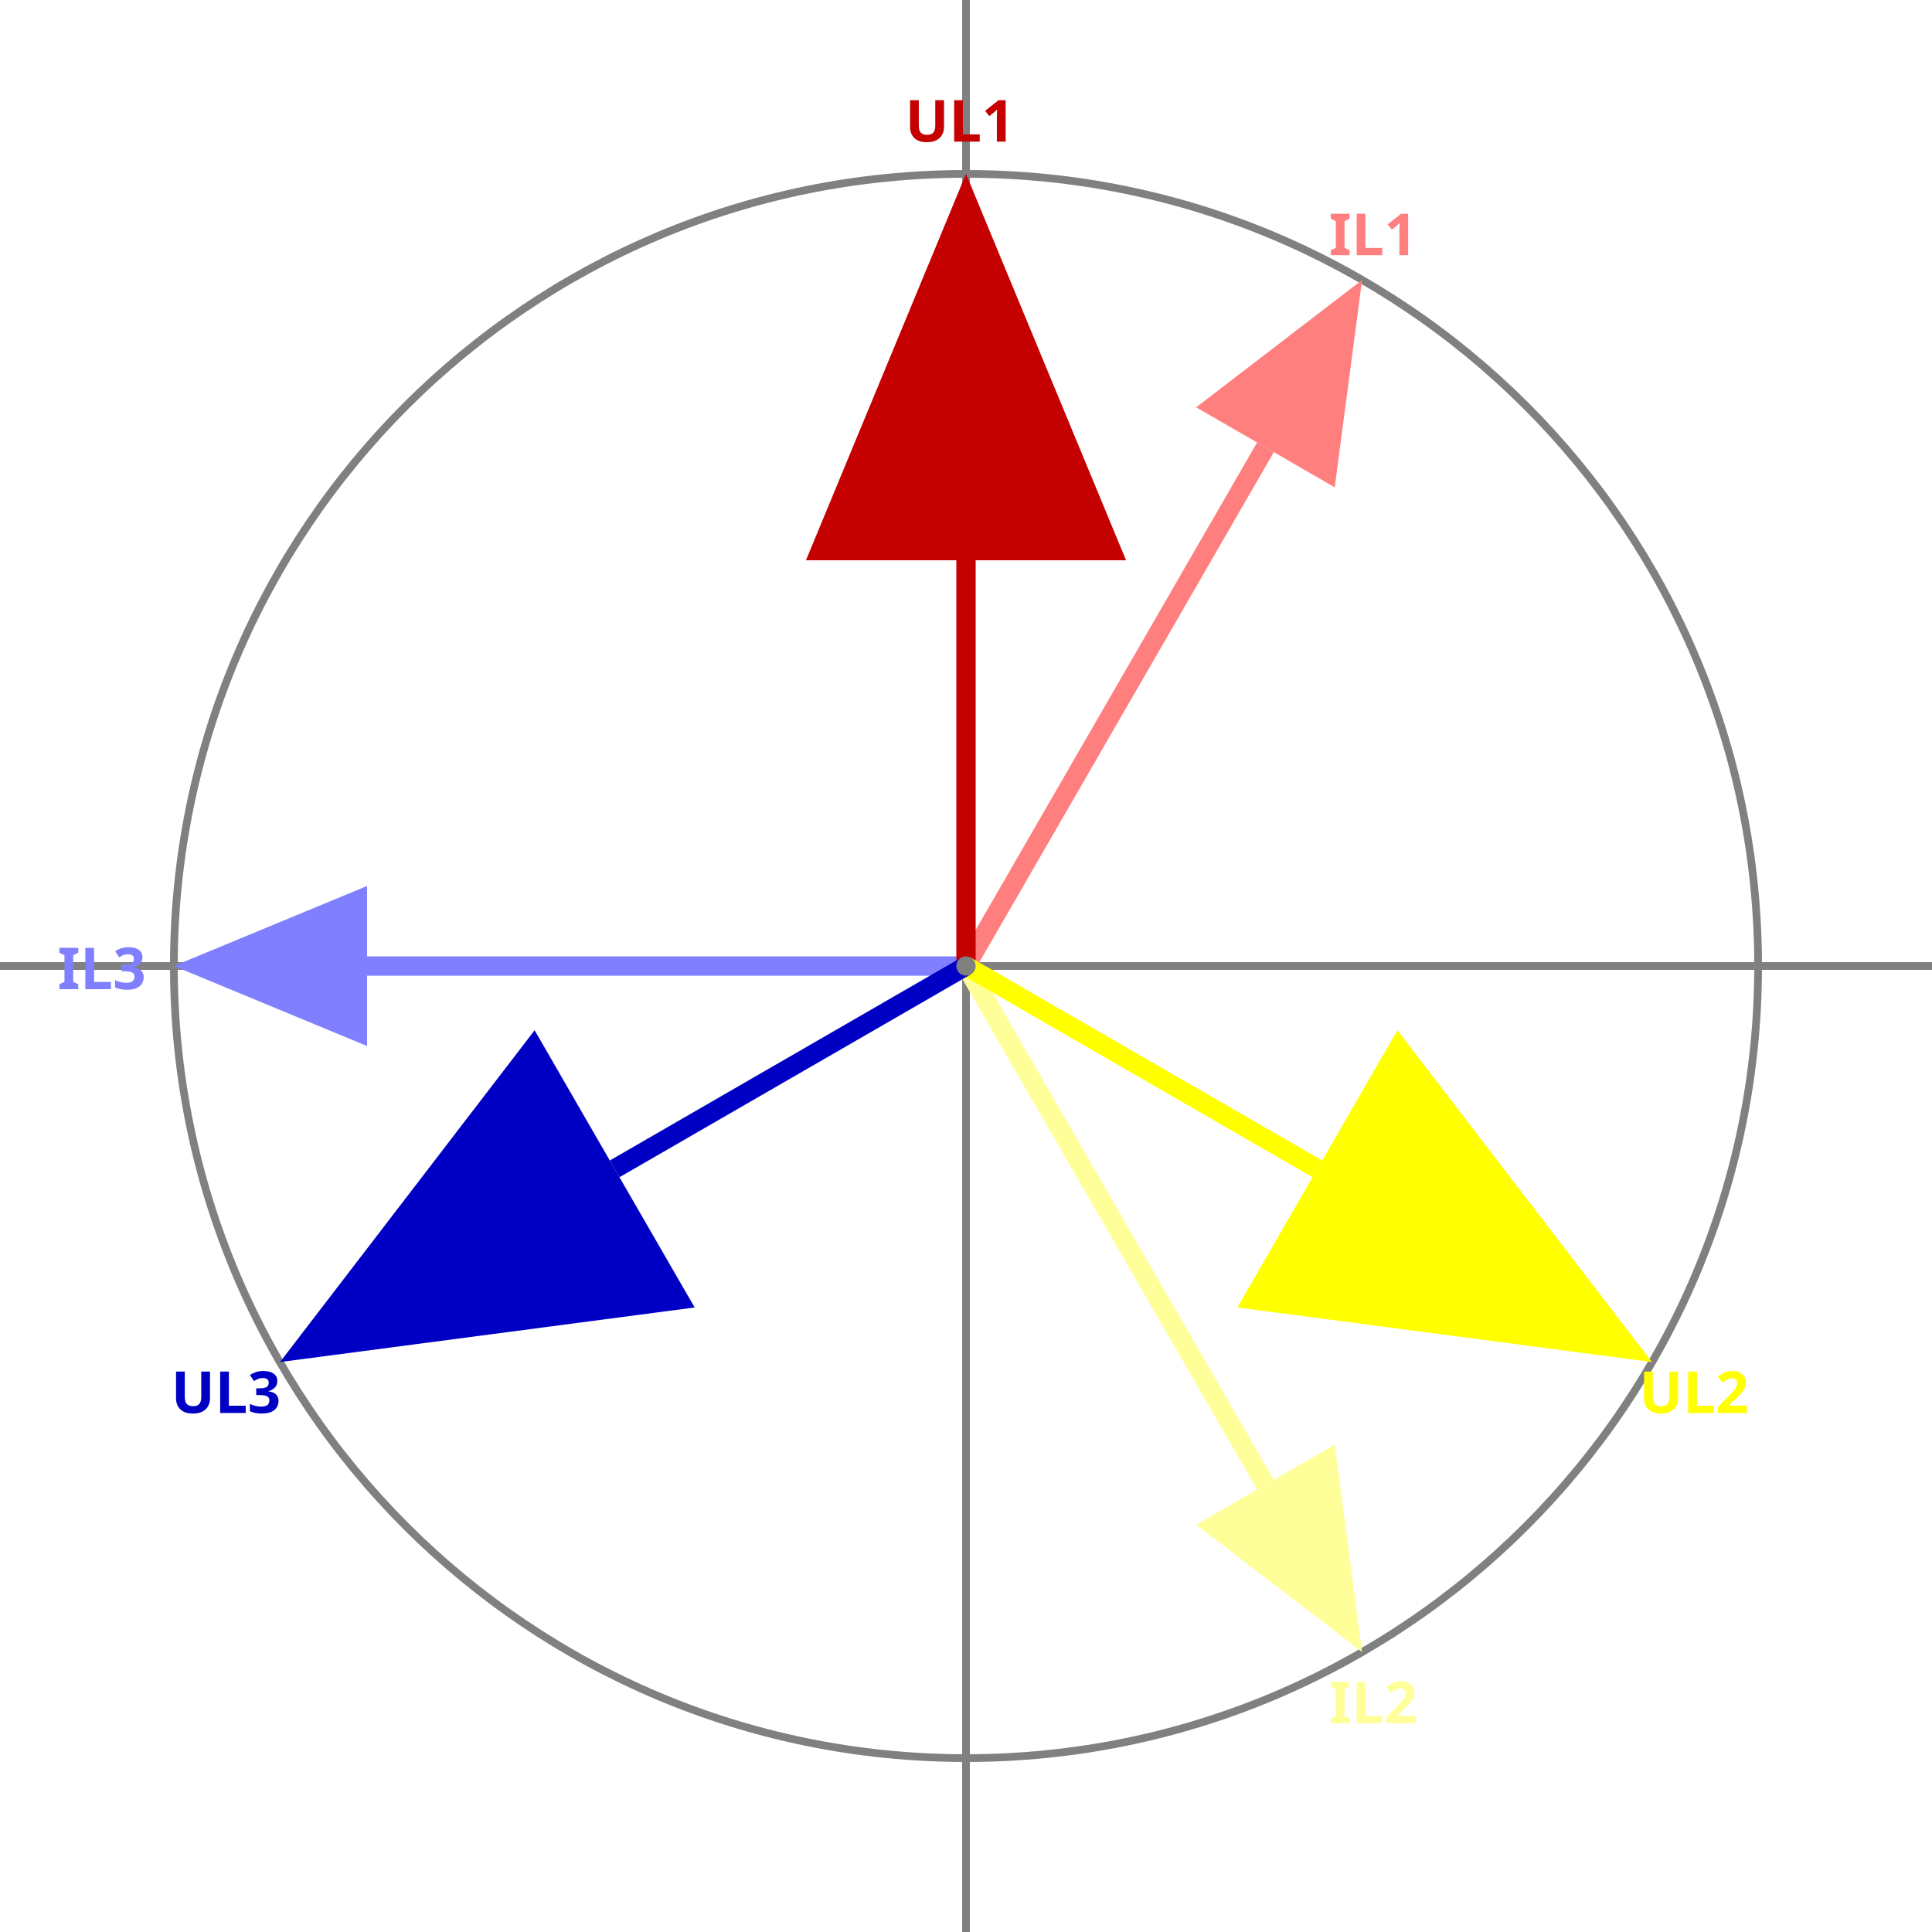
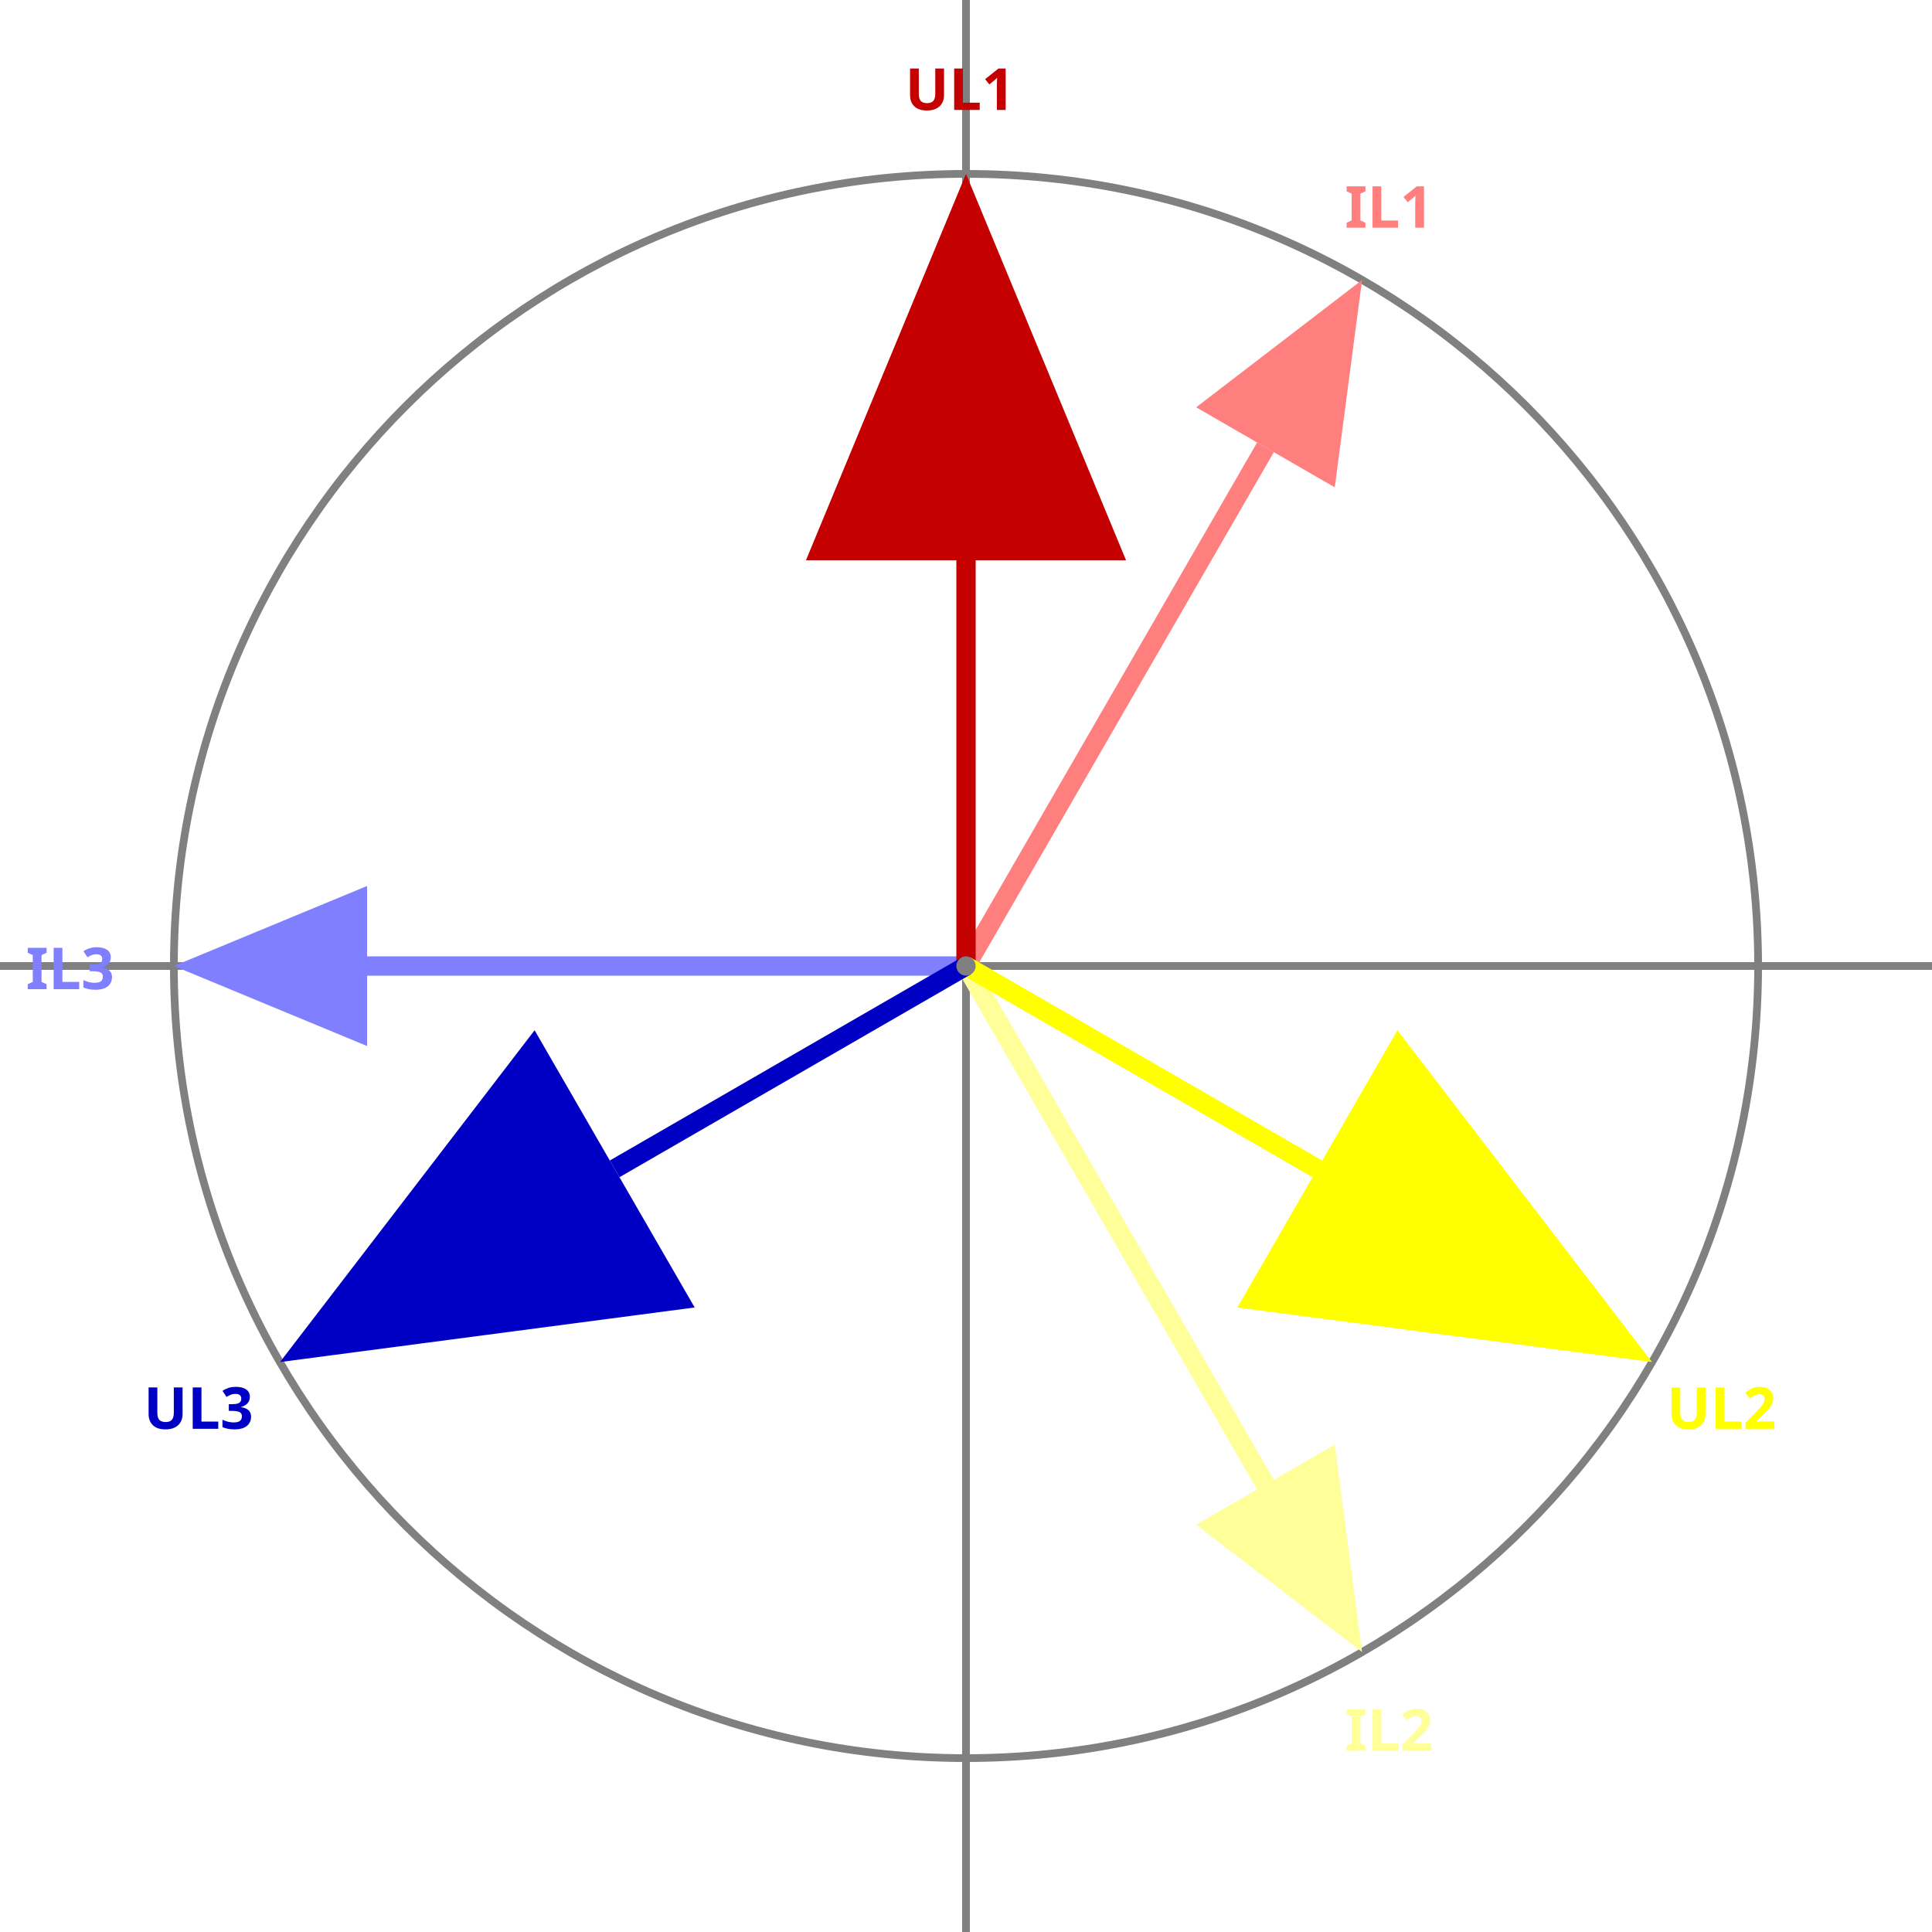
<svg xmlns="http://www.w3.org/2000/svg" width="705.556mm" height="705.556mm" viewBox="0 0 2000 2000" version="1.2" baseProfile="tiny">
  <defs>
</defs>
  <g fill="none" stroke="black" stroke-width="1" fill-rule="evenodd" stroke-linecap="square" stroke-linejoin="bevel">
    <g fill="none" stroke="#808080" stroke-opacity="1" stroke-width="8" stroke-linecap="square" stroke-linejoin="bevel" transform="matrix(1,0,0,1,0,0)" font-family="Sans" font-size="60" font-weight="570" font-style="normal">
      <polyline fill="none" vector-effect="none" points="0,1000 2000,1000 " />
      <polyline fill="none" vector-effect="none" points="1000,0 1000,2000 " />
      <path vector-effect="none" fill-rule="evenodd" d="M1820,1000 C1820,547.127 1452.87,180 1000,180 C547.127,180 180,547.127 180,1000 C180,1452.87 547.127,1820 1000,1820 C1452.87,1820 1820,1452.87 1820,1000 " />
    </g>
    <g fill="none" stroke="#ff7f7f" stroke-opacity="1" stroke-width="20" stroke-linecap="square" stroke-linejoin="bevel" transform="matrix(1,0,0,1,0,0)" font-family="Sans" font-size="60" font-weight="570" font-style="normal">
      <polyline fill="none" vector-effect="none" points="1005,991.34 1305,471.724 " />
    </g>
    <g fill="none" stroke="none" transform="matrix(1,0,0,1,0,0)" font-family="Sans" font-size="60" font-weight="570" font-style="normal">
      <path vector-effect="none" fill-rule="evenodd" d="M1410,289.859 L1381.74,504.486 L1238.26,421.643 L1410,289.859" />
    </g>
    <g fill="#ff7f7f" fill-opacity="1" stroke="none" transform="matrix(1,0,0,1,0,0)" font-family="Sans" font-size="60" font-weight="570" font-style="normal">
      <path vector-effect="none" fill-rule="evenodd" d="M1410,289.859 L1381.74,504.486 L1238.26,421.643" />
    </g>
    <g fill="none" stroke="#ffff99" stroke-opacity="1" stroke-width="20" stroke-linecap="square" stroke-linejoin="bevel" transform="matrix(1,0,0,1,0,0)" font-family="Sans" font-size="60" font-weight="570" font-style="normal">
      <polyline fill="none" vector-effect="none" points="1005,1008.66 1305,1528.28 " />
    </g>
    <g fill="none" stroke="none" transform="matrix(1,0,0,1,0,0)" font-family="Sans" font-size="60" font-weight="570" font-style="normal">
      <path vector-effect="none" fill-rule="evenodd" d="M1410,1710.14 L1238.26,1578.36 L1381.74,1495.51 L1410,1710.14" />
    </g>
    <g fill="#ffff99" fill-opacity="1" stroke="none" transform="matrix(1,0,0,1,0,0)" font-family="Sans" font-size="60" font-weight="570" font-style="normal">
      <path vector-effect="none" fill-rule="evenodd" d="M1410,1710.14 L1238.26,1578.36 L1381.74,1495.51" />
    </g>
    <g fill="none" stroke="#7f7fff" stroke-opacity="1" stroke-width="20" stroke-linecap="square" stroke-linejoin="bevel" transform="matrix(1,0,0,1,0,0)" font-family="Sans" font-size="60" font-weight="570" font-style="normal">
      <polyline fill="none" vector-effect="none" points="990,1000 390,1000 " />
    </g>
    <g fill="none" stroke="none" transform="matrix(1,0,0,1,0,0)" font-family="Sans" font-size="60" font-weight="570" font-style="normal">
      <path vector-effect="none" fill-rule="evenodd" d="M180,1000 L380,917.157 L380,1082.84 L180,1000" />
    </g>
    <g fill="#7f7fff" fill-opacity="1" stroke="none" transform="matrix(1,0,0,1,0,0)" font-family="Sans" font-size="60" font-weight="570" font-style="normal">
      <path vector-effect="none" fill-rule="evenodd" d="M180,1000 L380,917.157 L380,1082.84" />
    </g>
    <g fill="none" stroke="#c40000" stroke-opacity="1" stroke-width="20" stroke-linecap="square" stroke-linejoin="bevel" transform="matrix(1,0,0,1,0,0)" font-family="Sans" font-size="60" font-weight="570" font-style="normal">
      <polyline fill="none" vector-effect="none" points="1000,990 1000,590 " />
    </g>
    <g fill="none" stroke="none" transform="matrix(1,0,0,1,0,0)" font-family="Sans" font-size="60" font-weight="570" font-style="normal">
      <path vector-effect="none" fill-rule="evenodd" d="M1000,180 L1165.69,580 L834.315,580 L1000,180" />
    </g>
    <g fill="#c40000" fill-opacity="1" stroke="none" transform="matrix(1,0,0,1,0,0)" font-family="Sans" font-size="60" font-weight="570" font-style="normal">
      <path vector-effect="none" fill-rule="evenodd" d="M1000,180 L1165.69,580 L834.315,580" />
    </g>
    <g fill="none" stroke="#ffff00" stroke-opacity="1" stroke-width="20" stroke-linecap="square" stroke-linejoin="bevel" transform="matrix(1,0,0,1,0,0)" font-family="Sans" font-size="60" font-weight="570" font-style="normal">
      <polyline fill="none" vector-effect="none" points="1008.66,1005 1355.07,1205 " />
    </g>
    <g fill="none" stroke="none" transform="matrix(1,0,0,1,0,0)" font-family="Sans" font-size="60" font-weight="570" font-style="normal">
      <path vector-effect="none" fill-rule="evenodd" d="M1710.14,1410 L1280.89,1353.49 L1446.57,1066.51 L1710.14,1410" />
    </g>
    <g fill="#ffff00" fill-opacity="1" stroke="none" transform="matrix(1,0,0,1,0,0)" font-family="Sans" font-size="60" font-weight="570" font-style="normal">
      <path vector-effect="none" fill-rule="evenodd" d="M1710.14,1410 L1280.89,1353.49 L1446.57,1066.51" />
    </g>
    <g fill="none" stroke="#0000c4" stroke-opacity="1" stroke-width="20" stroke-linecap="square" stroke-linejoin="bevel" transform="matrix(1,0,0,1,0,0)" font-family="Sans" font-size="60" font-weight="570" font-style="normal">
      <polyline fill="none" vector-effect="none" points="991.34,1005 644.93,1205 " />
    </g>
    <g fill="none" stroke="none" transform="matrix(1,0,0,1,0,0)" font-family="Sans" font-size="60" font-weight="570" font-style="normal">
      <path vector-effect="none" fill-rule="evenodd" d="M289.859,1410 L553.427,1066.51 L719.112,1353.49 L289.859,1410" />
    </g>
    <g fill="#0000c4" fill-opacity="1" stroke="none" transform="matrix(1,0,0,1,0,0)" font-family="Sans" font-size="60" font-weight="570" font-style="normal">
      <path vector-effect="none" fill-rule="evenodd" d="M289.859,1410 L553.427,1066.51 L719.112,1353.49" />
    </g>
    <g fill="none" stroke="#c40000" stroke-opacity="1" stroke-width="1" stroke-linecap="square" stroke-linejoin="bevel" transform="matrix(1,0,0,1,0,0)" font-family="Sans" font-size="60" font-weight="570" font-style="normal">
-       <text fill="#c40000" fill-opacity="1" stroke="none" xml:space="preserve" x="936.984" y="146.6" font-family="Sans" font-size="60" font-weight="570" font-style="normal">UL1</text>
+       <text fill="#c40000" fill-opacity="1" stroke="none" xml:space="preserve" x="936.984" y="113.8" font-family="Sans" font-size="60" font-weight="570" font-style="normal">UL1</text>
    </g>
    <g fill="none" stroke="#ffff00" stroke-opacity="1" stroke-width="1" stroke-linecap="square" stroke-linejoin="bevel" transform="matrix(1,0,0,1,0,0)" font-family="Sans" font-size="60" font-weight="570" font-style="normal">
-       <text fill="#ffff00" fill-opacity="1" stroke="none" xml:space="preserve" x="1696.84" y="1462.7" font-family="Sans" font-size="60" font-weight="570" font-style="normal">UL2</text>
+       <text fill="#ffff00" fill-opacity="1" stroke="none" xml:space="preserve" x="1725.25" y="1479.1" font-family="Sans" font-size="60" font-weight="570" font-style="normal">UL2</text>
    </g>
    <g fill="none" stroke="#0000c4" stroke-opacity="1" stroke-width="1" stroke-linecap="square" stroke-linejoin="bevel" transform="matrix(1,0,0,1,0,0)" font-family="Sans" font-size="60" font-weight="570" font-style="normal">
-       <text fill="#0000c4" fill-opacity="1" stroke="none" xml:space="preserve" x="177.141" y="1462.7" font-family="Sans" font-size="60" font-weight="570" font-style="normal">UL3</text>
+       <text fill="#0000c4" fill-opacity="1" stroke="none" xml:space="preserve" x="148.734" y="1479.1" font-family="Sans" font-size="60" font-weight="570" font-style="normal">UL3</text>
    </g>
    <g fill="none" stroke="#ff7f7f" stroke-opacity="1" stroke-width="1" stroke-linecap="square" stroke-linejoin="bevel" transform="matrix(1,0,0,1,0,0)" font-family="Sans" font-size="60" font-weight="570" font-style="normal">
-       <text fill="#ff7f7f" fill-opacity="1" stroke="none" xml:space="preserve" x="1375.69" y="264.149" font-family="Sans" font-size="60" font-weight="570" font-style="normal">IL1</text>
+       <text fill="#ff7f7f" fill-opacity="1" stroke="none" xml:space="preserve" x="1392.09" y="235.744" font-family="Sans" font-size="60" font-weight="570" font-style="normal">IL1</text>
    </g>
    <g fill="none" stroke="#ffff99" stroke-opacity="1" stroke-width="1" stroke-linecap="square" stroke-linejoin="bevel" transform="matrix(1,0,0,1,0,0)" font-family="Sans" font-size="60" font-weight="570" font-style="normal">
-       <text fill="#ffff99" fill-opacity="1" stroke="none" xml:space="preserve" x="1375.69" y="1783.85" font-family="Sans" font-size="60" font-weight="570" font-style="normal">IL2</text>
+       <text fill="#ffff99" fill-opacity="1" stroke="none" xml:space="preserve" x="1392.09" y="1812.26" font-family="Sans" font-size="60" font-weight="570" font-style="normal">IL2</text>
    </g>
    <g fill="none" stroke="#7f7fff" stroke-opacity="1" stroke-width="1" stroke-linecap="square" stroke-linejoin="bevel" transform="matrix(1,0,0,1,0,0)" font-family="Sans" font-size="60" font-weight="570" font-style="normal">
-       <text fill="#7f7fff" fill-opacity="1" stroke="none" xml:space="preserve" x="59.594" y="1024" font-family="Sans" font-size="60" font-weight="570" font-style="normal">IL3</text>
+       <text fill="#7f7fff" fill-opacity="1" stroke="none" xml:space="preserve" x="26.797" y="1024" font-family="Sans" font-size="60" font-weight="570" font-style="normal">IL3</text>
    </g>
    <g fill="#808080" fill-opacity="1" stroke="none" transform="matrix(1,0,0,1,0,0)" font-family="Sans" font-size="60" font-weight="570" font-style="normal">
      <circle cx="1000" cy="1000" r="10" />
    </g>
  </g>
</svg>
